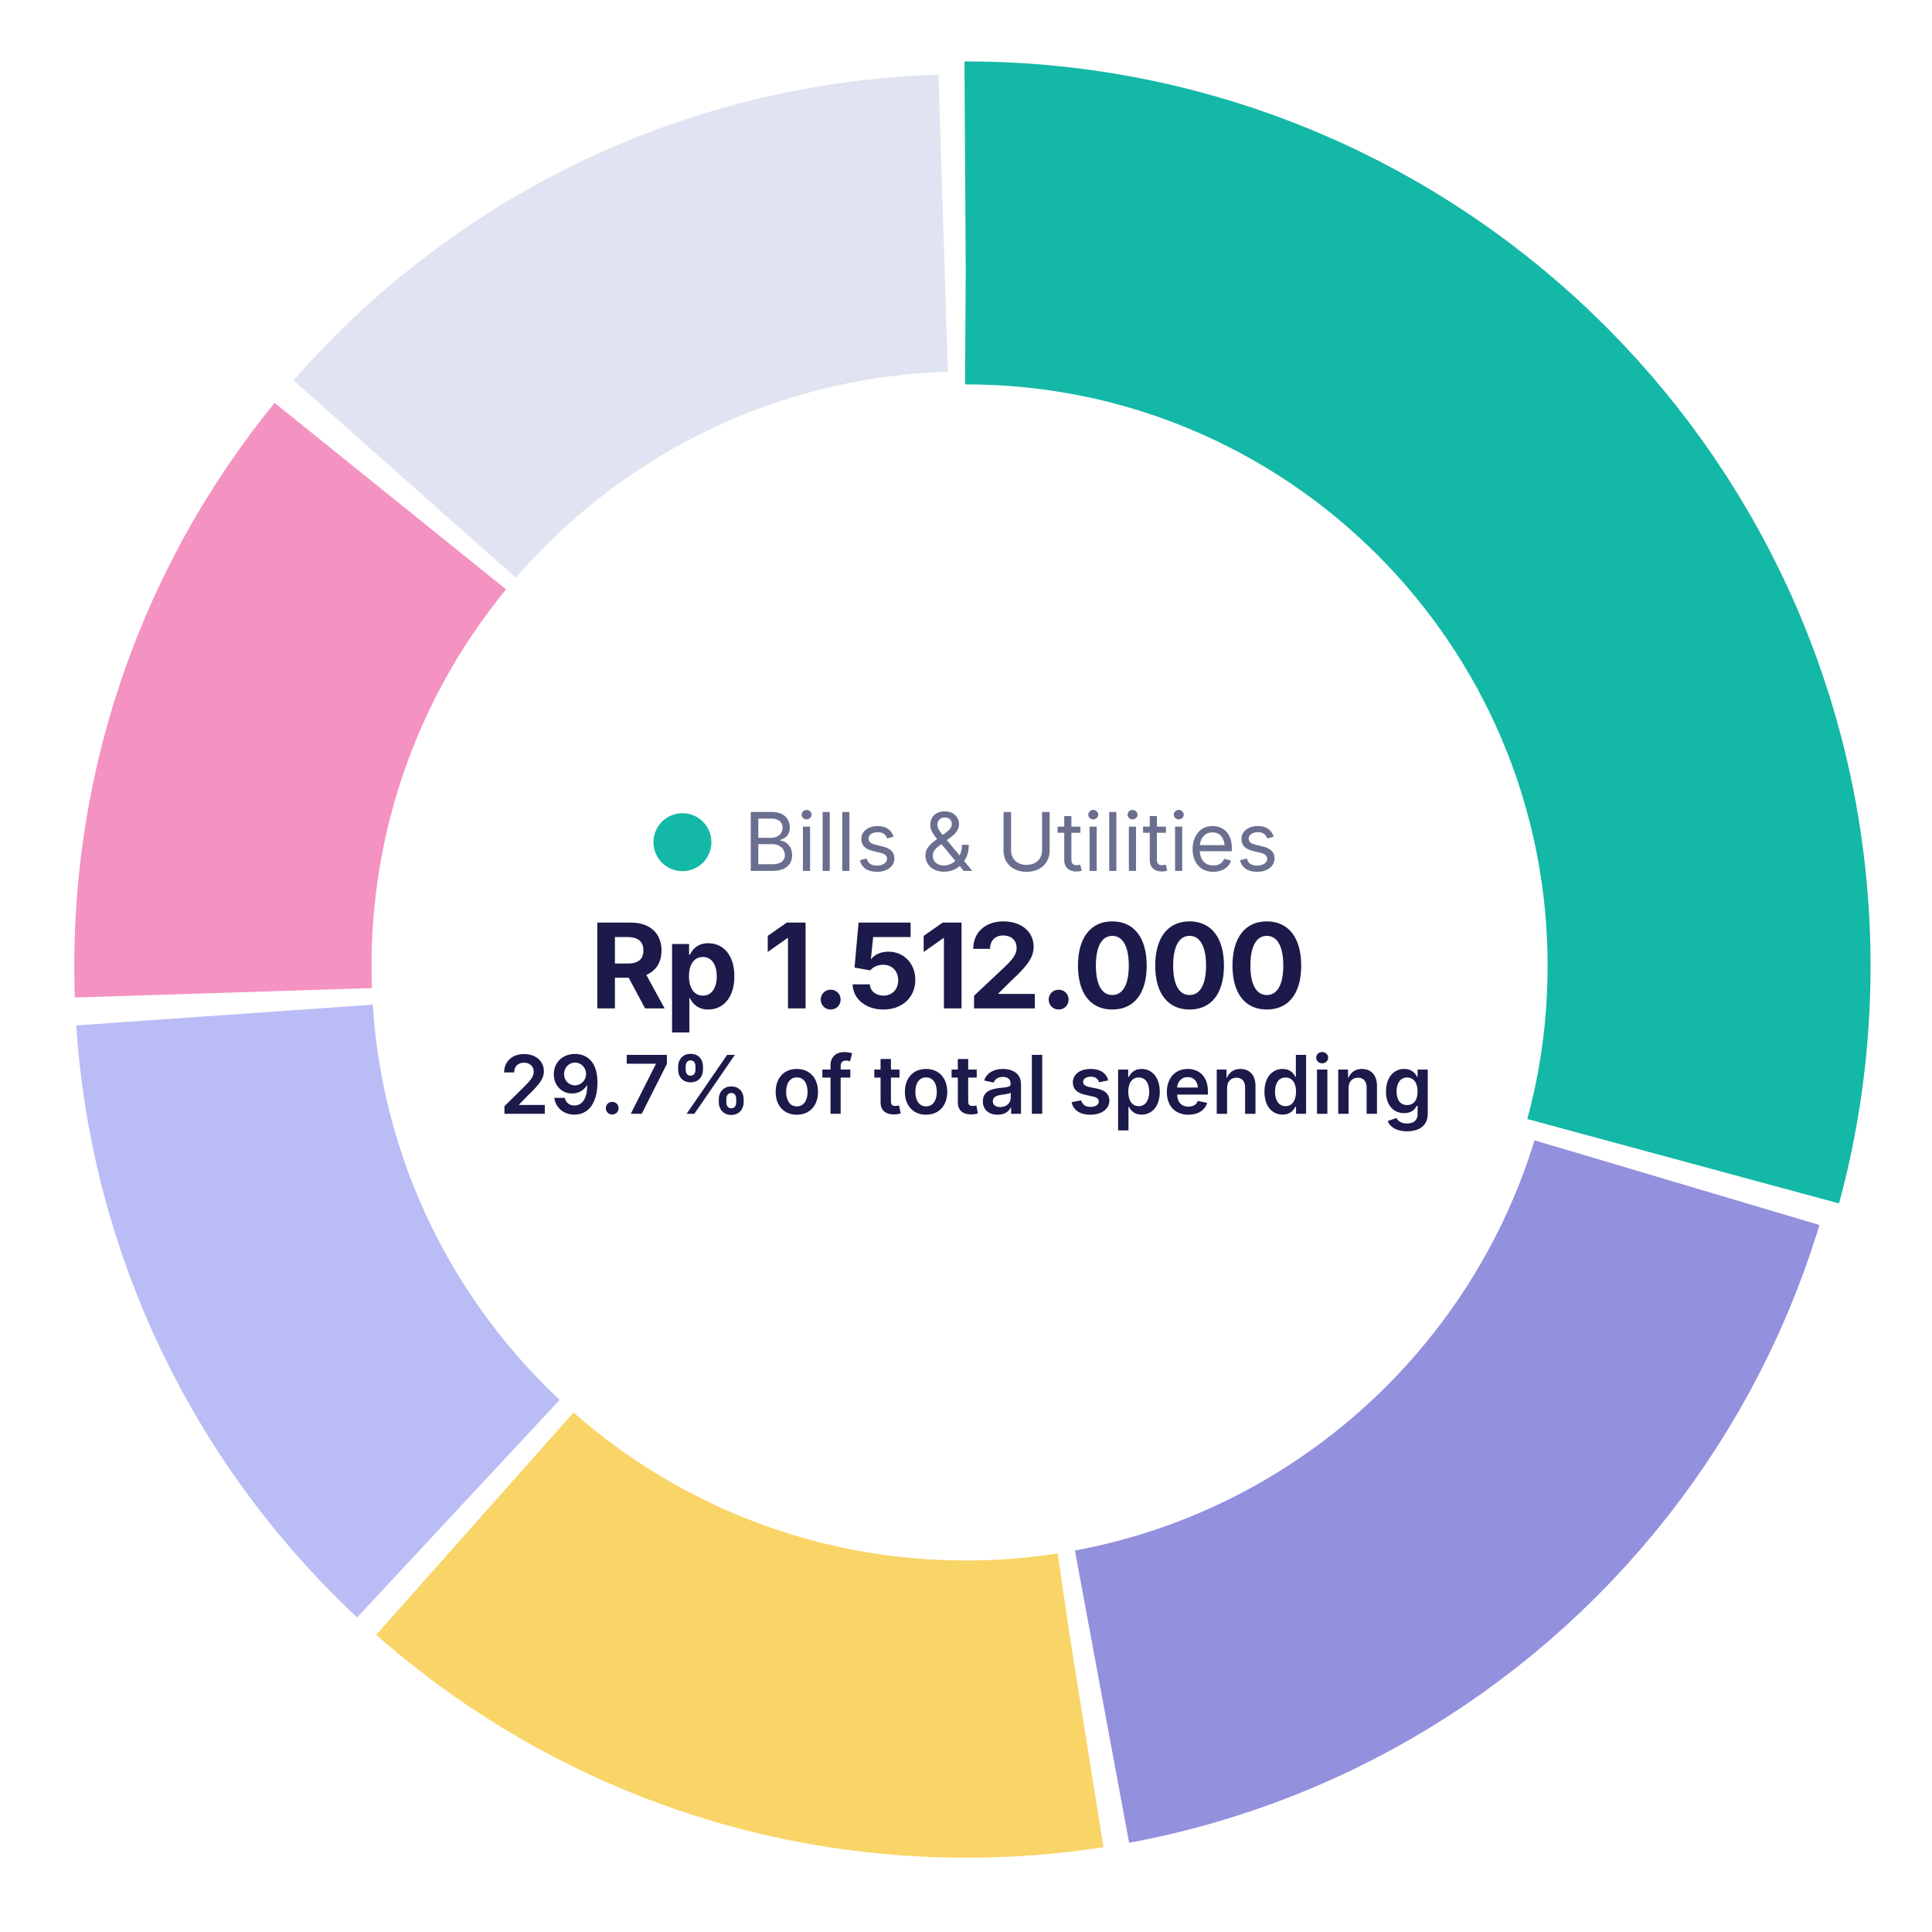
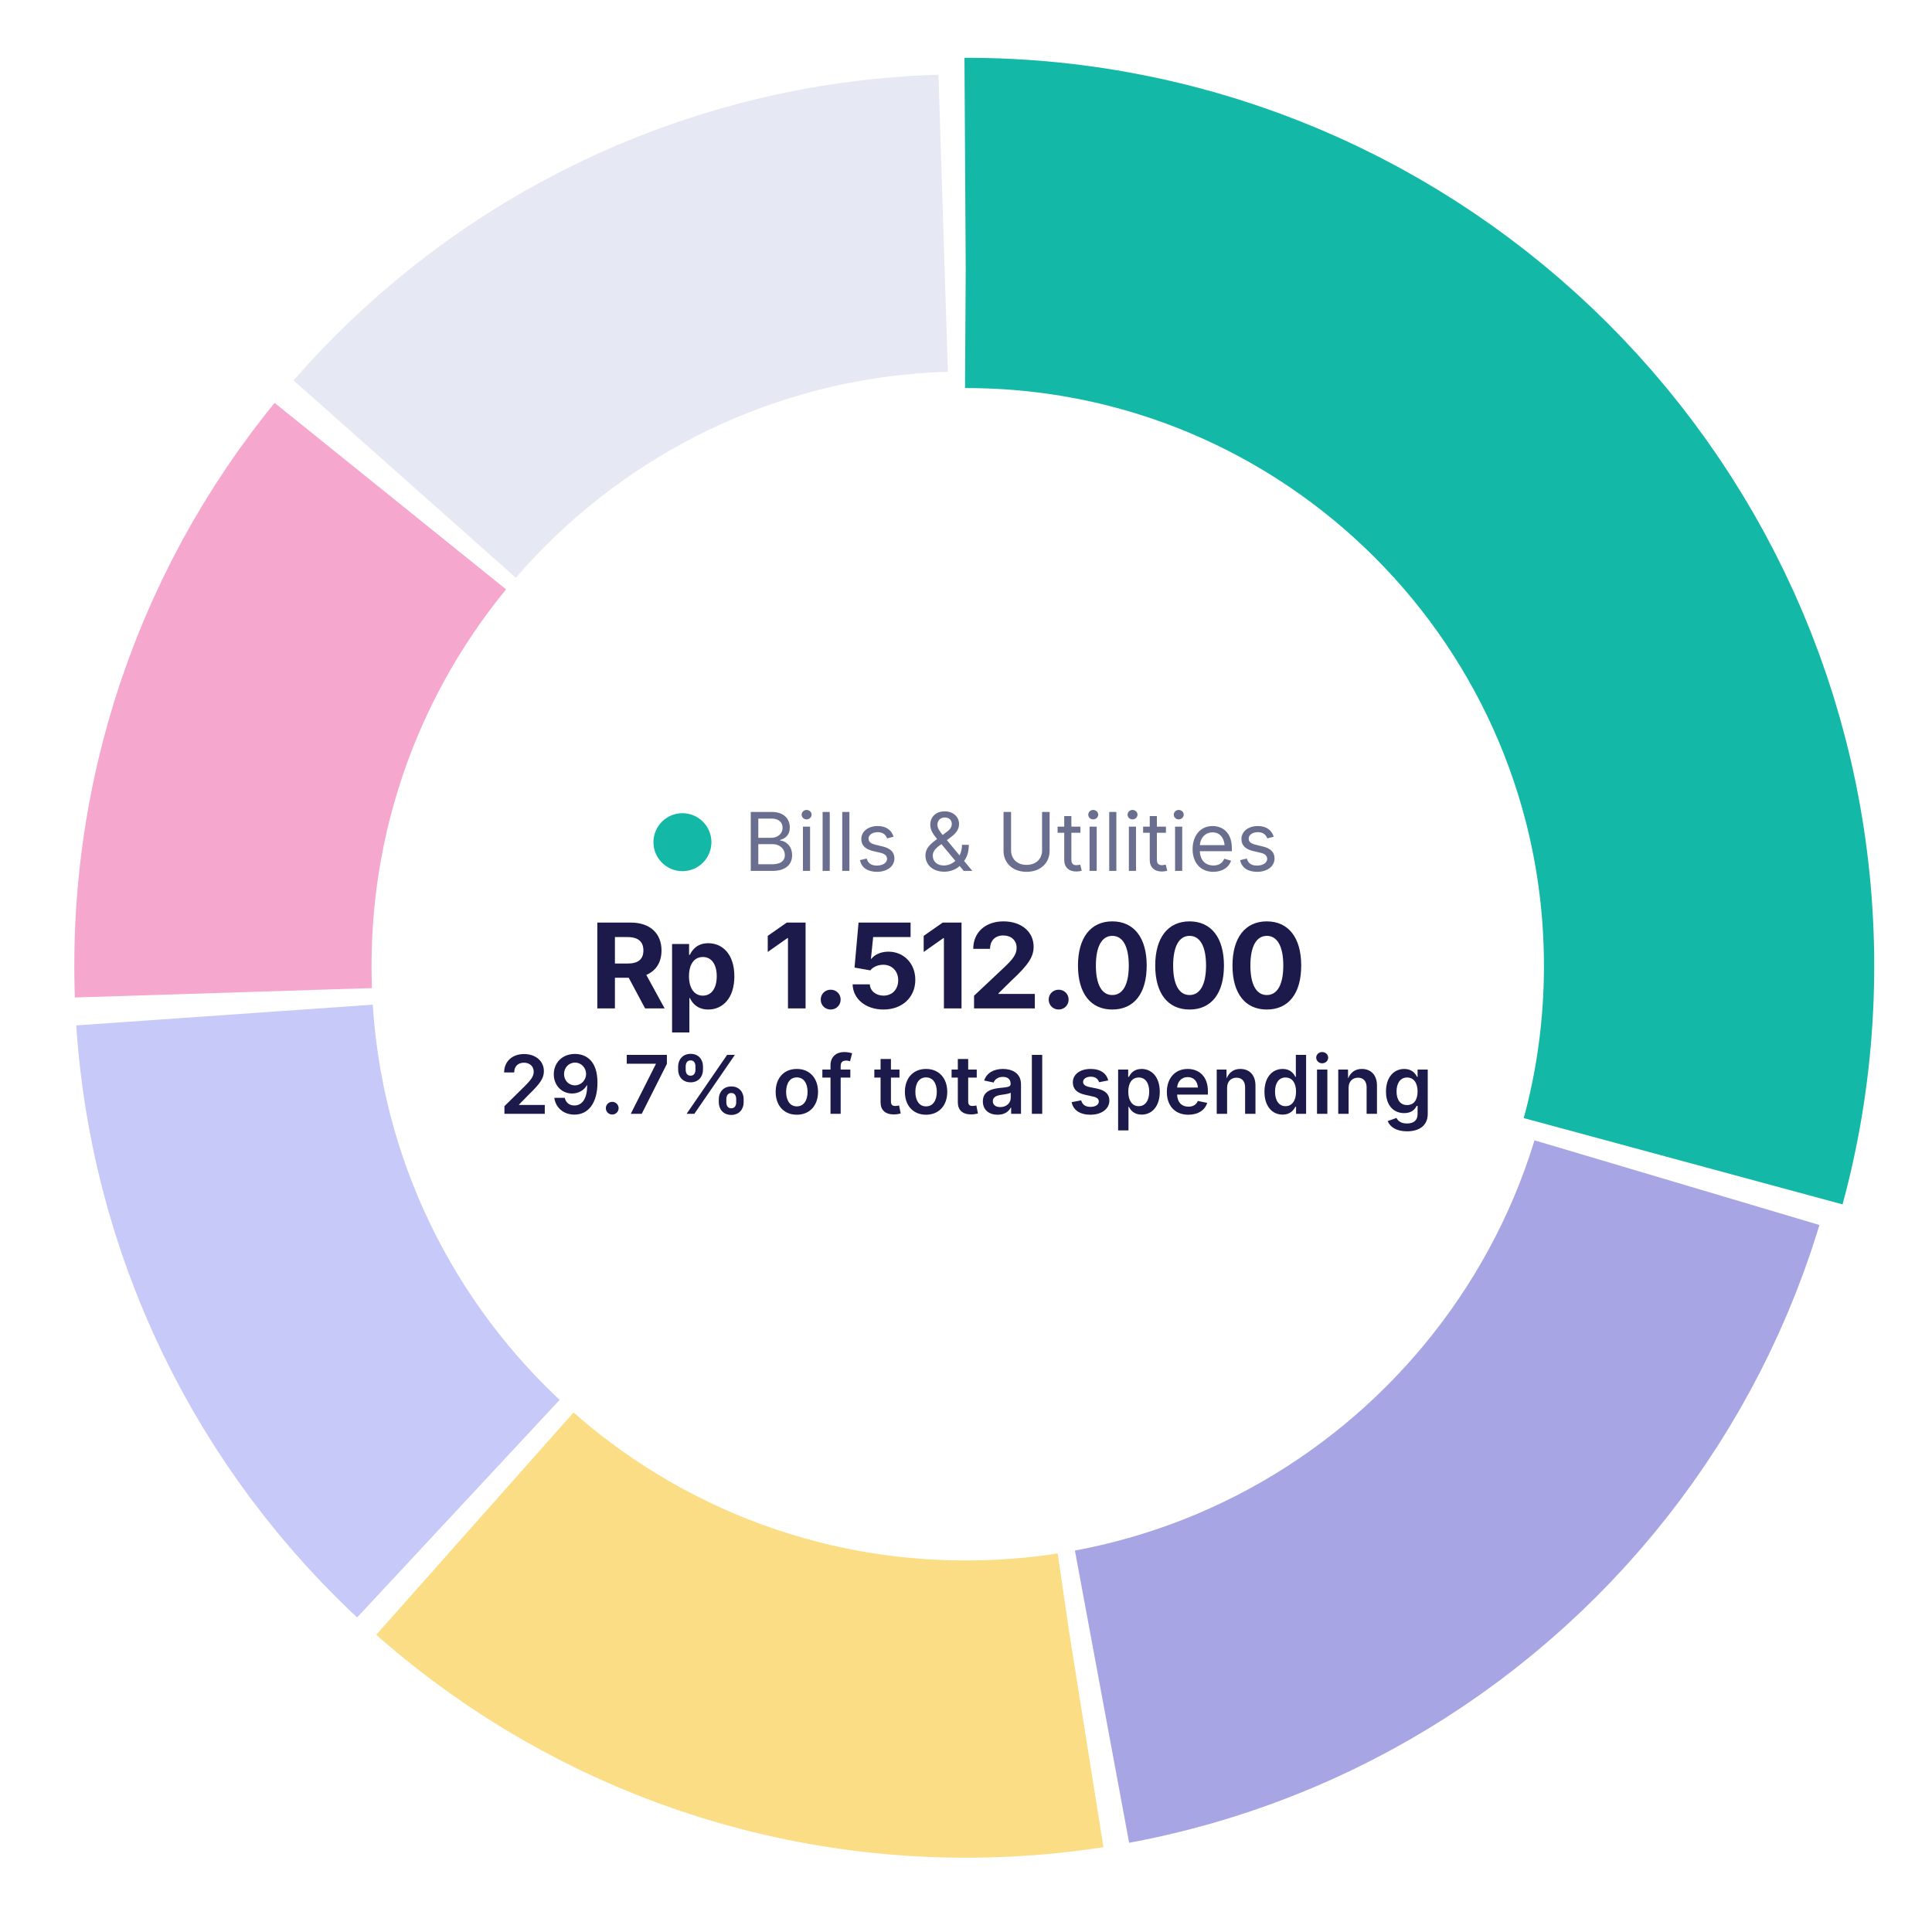
<svg xmlns="http://www.w3.org/2000/svg" data-stacking-context="true" aria-owns="donut1" width="300" height="300" viewBox="45 543.906 300 300">
  <style />
  <g data-stacking-layer="rootBackgroundAndBorders" />
  <g data-stacking-layer="childStackingContextsWithNegativeStackLevels" />
  <g data-stacking-layer="inFlowNonInlineNonPositionedDescendants" />
  <g data-stacking-layer="nonPositionedFloats" />
  <g data-stacking-layer="inFlowInlineLevelNonPositionedDescendants" />
  <g data-stacking-layer="childStackingContextsWithStackLevelZeroAndPositionedDescendantsWithStackLevelZero" />
  <g data-stacking-layer="childStackingContextsWithPositiveStackLevels" />
  <g data-tag="div" id="donut1" class="donut" data-z-index="auto" data-stacking-context="true" aria-owns="chart1 center1">
    <g data-tag="svg" id="chart1" class="chart has-sel" data-z-index="auto" data-stacking-context="true" aria-label="Spending by category" role="group">
      <g data-stacking-layer="rootBackgroundAndBorders" />
      <g data-stacking-layer="childStackingContextsWithNegativeStackLevels" />
      <g data-stacking-layer="inFlowNonInlineNonPositionedDescendants" />
      <g data-stacking-layer="nonPositionedFloats" />
      <g data-stacking-layer="inFlowInlineLevelNonPositionedDescendants" />
      <g data-stacking-layer="childStackingContextsWithStackLevelZeroAndPositionedDescendantsWithStackLevelZero" />
      <g data-stacking-layer="childStackingContextsWithPositiveStackLevels" />
      <g class="svg-content chart has-sel" data-view-box="0 0 260 260" data-width="" data-height="" transform="matrix(1.15385 -7.06527e-17 7.06527e-17 1.15385 45 543.906)">
-         <circle class="dseg on" cx="130" cy="130" r="100" fill="none" stroke="rgb(20, 184, 166)" stroke-width="43.46px" stroke-dasharray="183.68px, 444.64px" stroke-dashoffset="0.00" transform="matrix(0, -1, 1, 0, 0, 260)" data-name="Bills &amp; Utilities" data-amt="Rp 1.512.000" data-pct="29.7%" data-color="#14B8A6" tabindex="0" role="img" aria-label="Bills &amp; Utilities: Rp 1.512.000, 29.7%" color="rgb(27, 26, 75)" />
-         <circle class="dseg" cx="130" cy="130" r="100" fill="none" stroke="rgb(74, 68, 198)" stroke-width="40px" stroke-dasharray="109.11px, 519.21px" stroke-dashoffset="-186.68px" transform="matrix(0, -1, 1, 0, 0, 260)" data-name="Groceries" data-amt="Rp 908.000" data-pct="17.8%" data-color="#4A44C6" tabindex="0" role="img" aria-label="Groceries: Rp 908.000, 17.8%" color="rgb(27, 26, 75)" opacity="0.596" />
-         <circle class="dseg" cx="130" cy="130" r="100" fill="none" stroke="rgb(245, 184, 0)" stroke-width="40px" stroke-dasharray="87.62px, 540.69px" stroke-dashoffset="-298.79px" transform="matrix(0, -1, 1, 0, 0, 260)" data-name="Transport" data-amt="Rp 734.000" data-pct="14.4%" data-color="#F5B800" tabindex="0" role="img" aria-label="Transport: Rp 734.000, 14.4%" color="rgb(27, 26, 75)" opacity="0.596" />
-         <circle class="dseg" cx="130" cy="130" r="100" fill="none" stroke="rgb(139, 143, 240)" stroke-width="40px" stroke-dasharray="75.28px, 553.04px" stroke-dashoffset="-389.41px" transform="matrix(0, -1, 1, 0, 0, 260)" data-name="Dining" data-amt="Rp 634.000" data-pct="12.5%" data-color="#8B8FF0" tabindex="0" role="img" aria-label="Dining: Rp 634.000, 12.5%" color="rgb(27, 26, 75)" opacity="0.596" />
-         <circle class="dseg" cx="130" cy="130" r="100" fill="none" stroke="rgb(236, 72, 153)" stroke-width="40px" stroke-dasharray="72.07px, 556.25px" stroke-dashoffset="-467.69px" transform="matrix(0, -1, 1, 0, 0, 260)" data-name="Shopping" data-amt="Rp 608.000" data-pct="11.9%" data-color="#EC4899" tabindex="0" role="img" aria-label="Shopping: Rp 608.000, 11.9%" color="rgb(27, 26, 75)" opacity="0.596" />
-         <circle class="dseg" cx="130" cy="130" r="100" fill="none" stroke="rgb(203, 208, 232)" stroke-width="40px" stroke-dasharray="82.56px, 545.76px" stroke-dashoffset="-542.76px" transform="matrix(0, -1, 1, 0, 0, 260)" data-name="Others" data-amt="Rp 693.000" data-pct="13.6%" data-color="#CBD0E8" tabindex="0" role="img" aria-label="Others: Rp 693.000, 13.6%" color="rgb(27, 26, 75)" opacity="0.596" />
+         <circle class="dseg on" cx="130" cy="130" r="100" fill="none" stroke="rgb(20, 184, 166)" stroke-width="44.447px" stroke-dasharray="183.68px, 444.64px" stroke-dashoffset="0.00" transform="matrix(0, -1, 1, 0, 0, 260)" data-name="Bills &amp; Utilities" data-amt="Rp 1.512.000" data-pct="29.7%" data-color="#14B8A6" tabindex="0" role="img" aria-label="Bills &amp; Utilities: Rp 1.512.000, 29.7%" color="rgb(27, 26, 75)" />
+         <circle class="dseg" cx="130" cy="130" r="100" fill="none" stroke="rgb(74, 68, 198)" stroke-width="40px" stroke-dasharray="109.11px, 519.21px" stroke-dashoffset="-186.68px" transform="matrix(0, -1, 1, 0, 0, 260)" data-name="Groceries" data-amt="Rp 908.000" data-pct="17.8%" data-color="#4A44C6" tabindex="0" role="img" aria-label="Groceries: Rp 908.000, 17.8%" color="rgb(27, 26, 75)" opacity="0.481" />
+         <circle class="dseg" cx="130" cy="130" r="100" fill="none" stroke="rgb(245, 184, 0)" stroke-width="40px" stroke-dasharray="87.62px, 540.69px" stroke-dashoffset="-298.79px" transform="matrix(0, -1, 1, 0, 0, 260)" data-name="Transport" data-amt="Rp 734.000" data-pct="14.4%" data-color="#F5B800" tabindex="0" role="img" aria-label="Transport: Rp 734.000, 14.4%" color="rgb(27, 26, 75)" opacity="0.481" />
+         <circle class="dseg" cx="130" cy="130" r="100" fill="none" stroke="rgb(139, 143, 240)" stroke-width="40px" stroke-dasharray="75.28px, 553.04px" stroke-dashoffset="-389.41px" transform="matrix(0, -1, 1, 0, 0, 260)" data-name="Dining" data-amt="Rp 634.000" data-pct="12.5%" data-color="#8B8FF0" tabindex="0" role="img" aria-label="Dining: Rp 634.000, 12.5%" color="rgb(27, 26, 75)" opacity="0.481" />
+         <circle class="dseg" cx="130" cy="130" r="100" fill="none" stroke="rgb(236, 72, 153)" stroke-width="40px" stroke-dasharray="72.07px, 556.25px" stroke-dashoffset="-467.69px" transform="matrix(0, -1, 1, 0, 0, 260)" data-name="Shopping" data-amt="Rp 608.000" data-pct="11.9%" data-color="#EC4899" tabindex="0" role="img" aria-label="Shopping: Rp 608.000, 11.9%" color="rgb(27, 26, 75)" opacity="0.481" />
+         <circle class="dseg" cx="130" cy="130" r="100" fill="none" stroke="rgb(203, 208, 232)" stroke-width="40px" stroke-dasharray="82.56px, 545.76px" stroke-dashoffset="-542.76px" transform="matrix(0, -1, 1, 0, 0, 260)" data-name="Others" data-amt="Rp 693.000" data-pct="13.6%" data-color="#CBD0E8" tabindex="0" role="img" aria-label="Others: Rp 693.000, 13.6%" color="rgb(27, 26, 75)" opacity="0.481" />
      </g>
    </g>
    <g data-tag="div" id="center1" class="center" data-z-index="auto" data-stacking-context="true" aria-owns="p1 num1 pct1">
      <g data-tag="p" id="p1" data-z-index="auto" data-stacking-context="true" aria-owns="i1">
        <g data-tag="i" id="i1" data-z-index="auto" data-stacking-context="true">
          <g data-stacking-layer="rootBackgroundAndBorders">
            <rect width="9" height="9" x="146.469" y="670.18" fill="rgb(20, 184, 166)" rx="4.5" ry="4.5" />
          </g>
        </g>
        <text color="rgb(107, 111, 143)" dominant-baseline="text-after-edge" font-family="Inter, ui-sans-serif, system-ui, -apple-system, &quot;Segoe UI&quot;, Roboto, sans-serif" font-size="12.6px" font-size-adjust="none" font-stretch="100%" font-style="normal" font-variant="normal" font-weight="400" direction="ltr" letter-spacing="normal" text-decoration="none" text-anchor="start" text-rendering="auto" unicode-bidi="isolate" word-spacing="0px" writing-mode="horizontal-tb" user-select="none" fill="rgb(107, 111, 143)">
          <tspan xml:space="preserve" x="160.469" y="682.18" textLength="83.047" lengthAdjust="spacingAndGlyphs">Bills &amp; Utilities</tspan>
        </text>
      </g>
      <g data-tag="b" id="num1" class="num" data-z-index="auto" data-stacking-context="true">
        <text color="rgb(27, 26, 75)" dominant-baseline="text-after-edge" font-family="Inter, ui-sans-serif, system-ui, -apple-system, &quot;Segoe UI&quot;, Roboto, sans-serif" font-size="18.333px" font-size-adjust="none" font-stretch="100%" font-style="normal" font-variant="tabular-nums" font-weight="700" direction="ltr" letter-spacing="-0.367px" text-decoration="none" text-anchor="start" text-rendering="auto" unicode-bidi="normal" word-spacing="0px" writing-mode="horizontal-tb" user-select="none" fill="rgb(27, 26, 75)">
          <tspan xml:space="preserve" x="136.547" y="704.914" textLength="116.906" lengthAdjust="spacingAndGlyphs">Rp 1.512.000</tspan>
        </text>
      </g>
      <g data-tag="p" id="pct1" class="pct" data-z-index="auto" data-stacking-context="true">
        <text color="rgb(27, 26, 75)" dominant-baseline="text-after-edge" font-family="Inter, ui-sans-serif, system-ui, -apple-system, &quot;Segoe UI&quot;, Roboto, sans-serif" font-size="12.6px" font-size-adjust="none" font-stretch="100%" font-style="normal" font-variant="normal" font-weight="600" direction="ltr" letter-spacing="normal" text-decoration="none" text-anchor="start" text-rendering="auto" unicode-bidi="isolate" word-spacing="0px" writing-mode="horizontal-tb" user-select="none" fill="rgb(27, 26, 75)">
          <tspan xml:space="preserve" x="122.5" y="719.898" textLength="144.984" lengthAdjust="spacingAndGlyphs">29.7% of total spending</tspan>
        </text>
      </g>
    </g>
  </g>
</svg>
